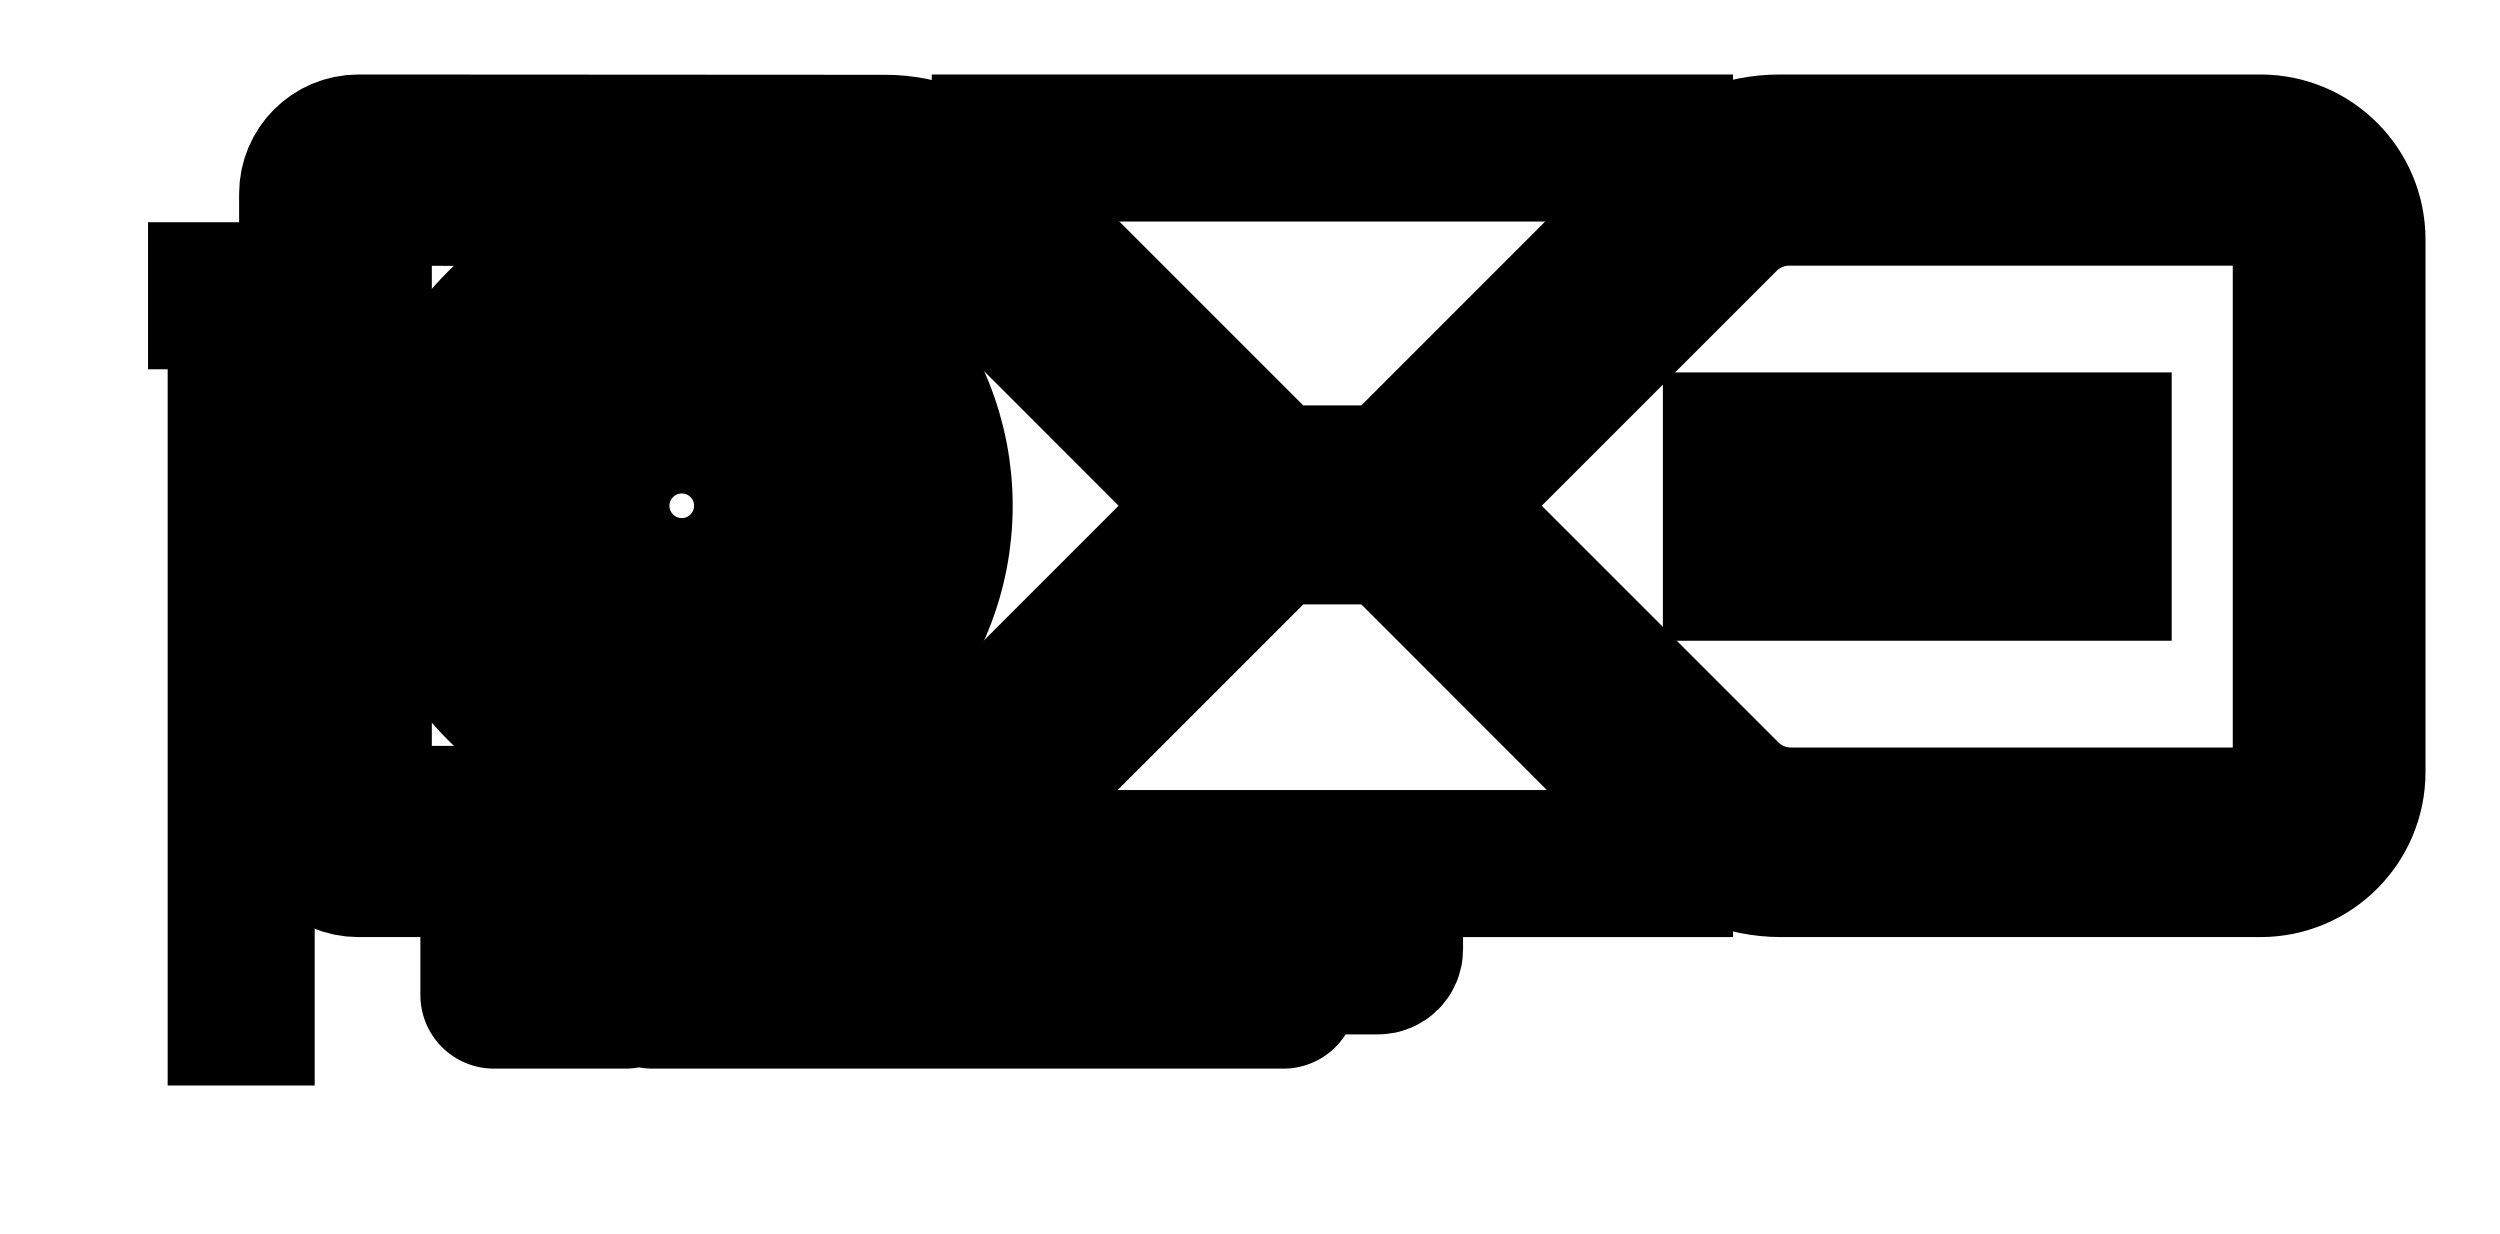
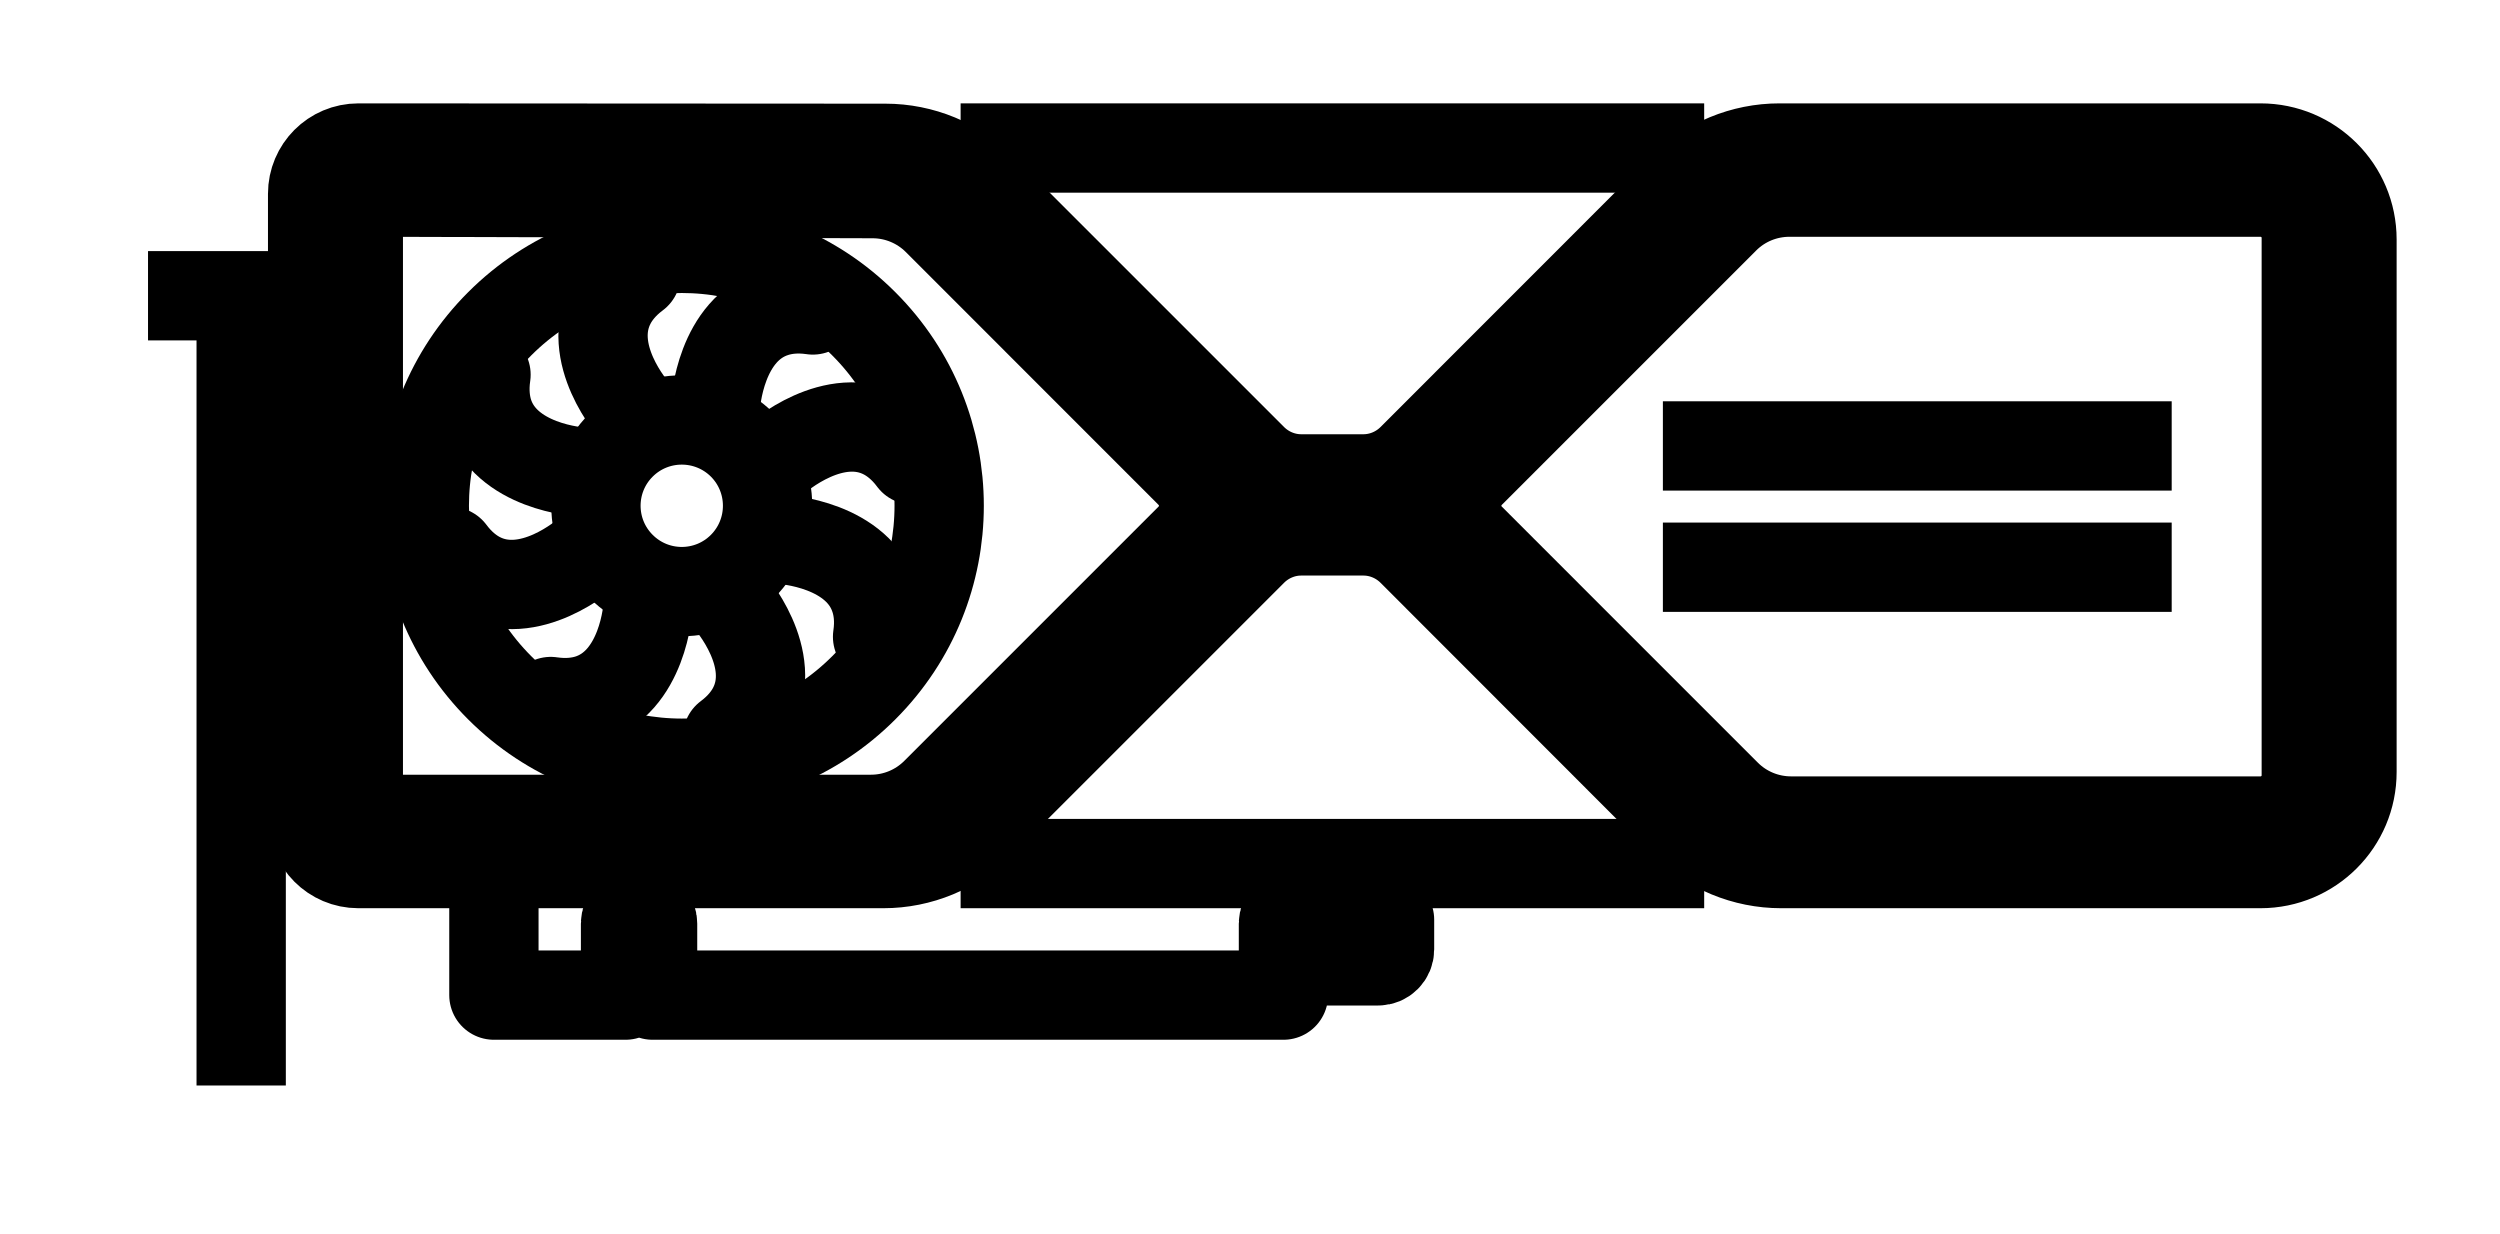
<svg xmlns="http://www.w3.org/2000/svg" viewBox="0 0 253.34 125.00">
-   <g transform="translate(-318.83,-624.05)" stroke-width="14.90">
+   <g transform="translate(-318.83,-624.05)" stroke-width="9.05">
    <g id="Graphics-Card-founders-edition-icon-v2 00000080904427565778282690000006335104738263662257 ">
      <path id="IO 00000146488320540483378720000011127633937281153934 " fill="none" stroke="currentColor" stroke-miterlimit="10" d="m343.27 734.05v-80.03h-9.44" />
      <path id="connector 00000104684238766675841640000001732926160372665010 " fill="none" stroke="currentColor" stroke-linecap="round" stroke-linejoin="round" d="m368.88 713.97v10.92h13.34v-7.24c0-0.64 0.51-1.15 1.15-1.16h0.43c0.64-0.01 1.16 0.51 1.16 1.16v7.24h63.93v-7.24c0-0.64 0.52-1.15 1.16-1.16h0.42c0.65-0.01 1.17 0.51 1.17 1.16v3.77h6.84c0.64 0 1.16-0.52 1.16-1.16v-3.01h-3.41v-3.28" />
      <g id="case 00000126282687328635295010000007675457826069191846 ">
        <path id="outer-main 00000110456181010542069490000013586179584346978232 " fill="none" stroke="currentColor" stroke-miterlimit="10" d="m418.38 643.15l27.39 27.39c1.31 1.3 3.08 2.04 4.92 2.04h6.3c1.84 0 3.61-0.74 4.92-2.04l27.41-27.42c2.61-2.61 6.15-4.07 9.84-4.07h48.74c5.12 0 9.27 4.15 9.27 9.27v53.96c0 5.12-4.15 9.28-9.27 9.28h-48.58c-3.69 0-7.23-1.47-9.84-4.08l-27.57-27.59c-1.31-1.3-3.08-2.04-4.92-2.04h-6.3c-1.84 0-3.61 0.74-4.92 2.04l-27.59 27.59c-2.6 2.61-6.14 4.08-9.83 4.08h-53.21c-2.56 0-4.63-2.08-4.63-4.64v-63.23c0-2.56 2.07-4.64 4.64-4.64l53.4 0.03c3.69 0 7.23 1.46 9.83 4.07z" />
        <path id="inner-left 00000000929534987415010080000006921319224170749840 " fill="none" stroke="currentColor" stroke-miterlimit="10" d="m413.82 646.39l25.62 25.63c1.81 1.81 1.81 4.75 0 6.56l-25.78 25.78c-1.74 1.74-4.1 2.72-6.56 2.72h-49.64c-1.28 0-2.32-1.04-2.32-2.32v-58.92c0-1.28 1.05-2.32 2.33-2.32l49.82 0.15c2.45 0.01 4.8 0.99 6.53 2.72z" />
        <path id="inner-right 00000142881412400142364660000006469834983761794694 " fill="none" stroke="currentColor" stroke-miterlimit="10" d="m493.77 704.54l-25.96-25.96c-1.81-1.81-1.81-4.75 0-6.56l25.79-25.79c1.74-1.74 4.1-2.71 6.56-2.71h47.74c2.56 0 4.64 2.07 4.64 4.63v54.47c0 2.56-2.08 4.63-4.64 4.63h-47.57c-2.46 0-4.82-0.97-6.56-2.71z" />
        <path id="markings 00000003799348105195657900000013875947790308899480 " fill="none" stroke="currentColor" stroke-miterlimit="10" d="m538.9 681.53h-51.56m0-12.29h51.56" />
        <path id="outer-bottom 00000047058819110213492900000002347875367672966028 " fill="none" stroke="currentColor" stroke-miterlimit="10" d="m487 708.87v2.69h-66.3v-2.69" />
        <path id="outer-top 00000023249284770277011080000001498316940566463388 " fill="none" stroke="currentColor" stroke-miterlimit="10" d="m487 641.73v-2.68h-66.3v2.68" />
      </g>
      <g id="fan 00000022549694977872759900000013021829420176728983 ">
        <path id="cutout 00000093877724245640994110000005592155321763471014 " fill="none" stroke="currentColor" stroke-miterlimit="10" d="m369.47 693.75c-10.19-10.19-10.19-26.71 0-36.89 10.19-10.19 26.71-10.19 36.89 0 10.19 10.18 10.19 26.7 0 36.89-10.18 10.19-26.7 10.19-36.89 0z" />
        <path id="center 00000176729287064847375930000013806583729811900339 " fill="none" stroke="currentColor" stroke-miterlimit="10" d="m381.77 681.45c-3.4-3.4-3.4-8.9 0-12.3 3.4-3.39 8.9-3.39 12.3 0 3.39 3.4 3.39 8.9 0 12.3-3.4 3.4-8.9 3.4-12.3 0z" />
        <g id="blades 00000099629112048132128780000016808216656921833388 ">
          <path id="blade 00000178901680033965356490000002168104605326665404 " fill="none" stroke="currentColor" stroke-linecap="round" stroke-linejoin="round" d="m383.28 665.86c-0.32-0.35-5.25-5.99-2.52-11.14 0.41-0.77 1.15-1.82 2.52-2.84" />
          <path id="blade 00000038374024264184410570000008745080354867255947 " fill="none" stroke="currentColor" stroke-linecap="round" stroke-linejoin="round" d="m392.56 684.74c0.31 0.36 5.25 6 2.52 11.14-0.41 0.77-1.15 1.82-2.52 2.84" />
          <path id="blade 00000071546218620627561010000001492947879693025695 " fill="none" stroke="currentColor" stroke-linecap="round" stroke-linejoin="round" d="m378.48 679.94c-0.36 0.32-6 5.25-11.14 2.52-0.77-0.41-1.82-1.15-2.84-2.52" />
          <path id="blade 00000052095219322265001460000001964641841366298265 " fill="none" stroke="currentColor" stroke-linecap="round" stroke-linejoin="round" d="m397.36 670.66c0.35-0.31 5.99-5.25 11.14-2.52 0.77 0.41 1.82 1.15 2.84 2.52" />
          <path id="blade 00000033342065877983721390000013412559681325152671 " fill="none" stroke="currentColor" stroke-linecap="round" stroke-linejoin="round" d="m377.96 671.9c-0.47-0.02-7.95-0.52-9.66-6.08-0.25-0.84-0.47-2.11-0.22-3.8" />
          <path id="blade 00000104668328793047840670000003106982516345253301 " fill="none" stroke="currentColor" stroke-linecap="round" stroke-linejoin="round" d="m397.87 678.7c0.48 0.02 7.96 0.52 9.66 6.09 0.26 0.84 0.48 2.1 0.23 3.79" />
          <path id="blade 00000108268109346747800560000002537535122494636987 " fill="none" stroke="currentColor" stroke-linecap="round" stroke-linejoin="round" d="m384.52 685.26c-0.02 0.47-0.52 7.95-6.09 9.66-0.84 0.25-2.1 0.47-3.79 0.22" />
          <path id="blade 00000101084479673526051540000010132622736834020780 " fill="none" stroke="currentColor" stroke-linecap="round" stroke-linejoin="round" d="m391.32 665.35c0.02-0.48 0.52-7.96 6.08-9.66 0.84-0.26 2.11-0.48 3.8-0.23" />
        </g>
      </g>
    </g>
  </g>
</svg>
